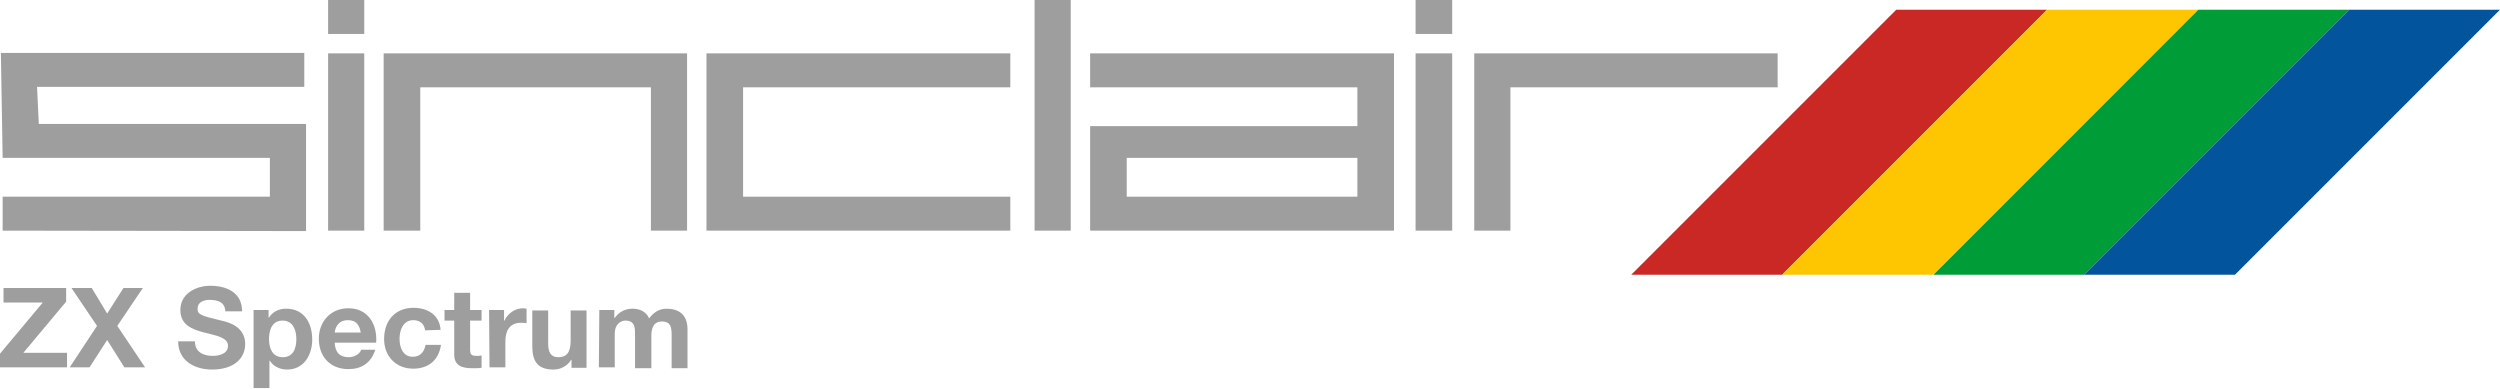
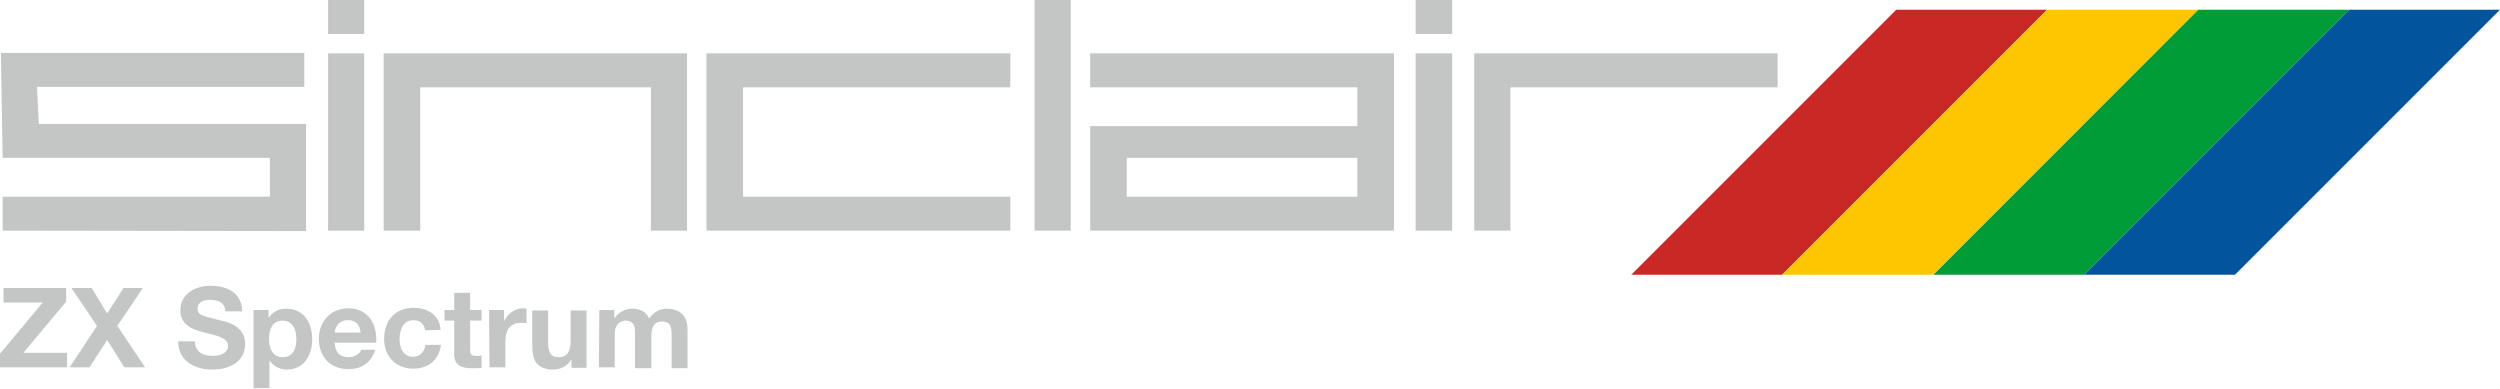
<svg xmlns="http://www.w3.org/2000/svg" version="1.1" id="Ebene_1" x="0px" y="0px" viewBox="0 0 566.9 88" enable-background="new 0 0 566.9 88" xml:space="preserve">
  <g>
-     <path fill="#9e9e9e" d="M0.6,52.3v-7.7h60.6v-8.8H0.6L0.2,12H69v7.7H8.4l0.4,8.4h60.6v24.3L0.6,52.3L0.6,52.3z" />
-     <path fill="#9e9e9e" d="M74.4,52.3V12.1h8.2v40.2H74.4L74.4,52.3z" />
-     <path fill="#9e9e9e" d="M87,52.3V12.1h68.8v40.2h-8.2V19.8H95.3v32.5L87,52.3L87,52.3L87,52.3z" />
-     <path fill="#9e9e9e" d="M160.2,52.3V12.1h68.9v7.7h-60.6v24.8h60.6v7.7L160.2,52.3L160.2,52.3z" />
-     <path fill="#9e9e9e" d="M234.6,52.3V0h8.2v52.3L234.6,52.3L234.6,52.3z" />
-     <path fill="#9e9e9e" d="M321,52.3V12.1h8.3v40.2H321L321,52.3z" />
-     <path fill="#9e9e9e" d="M334.3,52.3V12.1h68.8v7.7h-60.6v32.5L334.3,52.3L334.3,52.3L334.3,52.3z" />
-     <path fill="#9e9e9e" d="M247.2,12.1v7.7h60.6v8.8h-60.6v23.7h68.9V12.1H247.2z M307.8,44.6h-52.3v-8.8h52.3V44.6z" />
-     <path fill="#9e9e9e" d="M74.4,7.7V0h8.2v7.7H74.4L74.4,7.7z" />
-     <path fill="#9e9e9e" d="M321,7.7V0h8.3v7.7H321L321,7.7z" />
+     <path fill="#c3c6c5" d="M0.6,52.3v-7.7h60.6v-8.8H0.6L0.2,12H69v7.7H8.4l0.4,8.4h60.6v24.3L0.6,52.3L0.6,52.3z" />
+     <path fill="#c3c6c5" d="M74.4,52.3V12.1h8.2v40.2H74.4L74.4,52.3z" />
+     <path fill="#c3c6c5" d="M87,52.3V12.1h68.8v40.2h-8.2V19.8H95.3v32.5L87,52.3L87,52.3L87,52.3z" />
+     <path fill="#c3c6c5" d="M160.2,52.3V12.1h68.9v7.7h-60.6v24.8h60.6v7.7L160.2,52.3L160.2,52.3z" />
+     <path fill="#c3c6c5" d="M234.6,52.3V0h8.2v52.3L234.6,52.3L234.6,52.3z" />
+     <path fill="#c3c6c5" d="M321,52.3V12.1h8.3v40.2H321L321,52.3z" />
+     <path fill="#c3c6c5" d="M334.3,52.3V12.1h68.8v7.7h-60.6v32.5L334.3,52.3L334.3,52.3L334.3,52.3z" />
+     <path fill="#c3c6c5" d="M247.2,12.1v7.7h60.6v8.8h-60.6v23.7h68.9V12.1H247.2z M307.8,44.6h-52.3v-8.8h52.3V44.6z" />
+     <path fill="#c3c6c5" d="M74.4,7.7V0h8.2v7.7H74.4L74.4,7.7z" />
+     <path fill="#c3c6c5" d="M321,7.7V0h8.3v7.7H321L321,7.7z" />
    <g>
-       <path fill="#9e9e9e" d="M0,80.2l9.7-11.6H0.8v-3.3H15v3.1L5.3,80h9.9v3.3H0V80.2L0,80.2z" />
-       <path fill="#9e9e9e" d="M22,73.9l-5.8-8.6h4.6l3.5,5.8l3.7-5.8h4.4l-5.8,8.6l6.3,9.4h-4.7l-3.9-6.2l-4,6.2h-4.5L22,73.9z" />
-       <path fill="#9e9e9e" d="M44.2,77.4c0,2.4,1.9,3.3,4,3.3c1.4,0,3.5-0.4,3.5-2.3c0-1.9-2.7-2.3-5.4-3c-2.7-0.7-5.4-1.7-5.4-5.1    c0-3.7,3.5-5.5,6.8-5.5c3.8,0,7.2,1.6,7.2,5.8h-3.8C51,68.5,49.4,68,47.5,68c-1.3,0-2.7,0.5-2.7,2c0,1.4,0.9,1.6,5.4,2.7    c1.3,0.3,5.4,1.2,5.4,5.3c0,3.3-2.6,5.8-7.5,5.8c-4,0-7.7-2-7.7-6.4L44.2,77.4L44.2,77.4z" />
-       <path fill="#9e9e9e" d="M57.5,70.3h3.4V72H61c0.9-1.4,2.3-2,3.9-2c4.1,0,5.9,3.3,5.9,7c0,3.5-1.9,6.8-5.7,6.8    c-1.6,0-3.1-0.7-3.9-2h-0.1V88h-3.6L57.5,70.3L57.5,70.3z M67.2,76.9c0-2.1-0.8-4.2-3.1-4.2c-2.4,0-3.1,2.1-3.1,4.2    c0,2.1,0.8,4.1,3.1,4.1C66.5,81,67.2,79,67.2,76.9z" />
-       <path fill="#9e9e9e" d="M75.9,77.7C76,80,77.1,81,79.1,81c1.4,0,2.6-0.9,2.8-1.7h3.2c-1,3.1-3.2,4.4-6.1,4.4    c-4.1,0-6.7-2.8-6.7-6.9c0-3.9,2.7-6.9,6.7-6.9c4.5,0,6.6,3.7,6.3,7.8L75.9,77.7L75.9,77.7z M81.8,75.4c-0.3-1.8-1.1-2.8-2.9-2.8    c-2.3,0-2.9,1.8-3,2.8H81.8z" />
-       <path fill="#9e9e9e" d="M96.4,74.9c-0.2-1.5-1.2-2.3-2.7-2.3c-2.3,0-3.1,2.3-3.1,4.2c0,1.9,0.7,4.1,3,4.1c1.7,0,2.6-1.1,2.9-2.7    h3.5c-0.5,3.5-2.9,5.4-6.3,5.4c-3.9,0-6.6-2.8-6.6-6.7c0-4.1,2.4-7.1,6.7-7.1c3.1,0,5.9,1.6,6.1,5L96.4,74.9L96.4,74.9z" />
-       <path fill="#9e9e9e" d="M106.6,70.3h2.6v2.4h-2.6v6.5c0,1.2,0.3,1.5,1.5,1.5c0.4,0,0.7,0,1.1-0.1v2.8c-0.6,0.1-1.4,0.1-2.1,0.1    c-2.2,0-4.1-0.5-4.1-3.1v-7.7h-2.2v-2.4h2.2v-3.9h3.6V70.3L106.6,70.3z" />
-       <path fill="#9e9e9e" d="M110.9,70.3h3.4v2.4h0.1c0.7-1.6,2.4-2.8,4.2-2.8c0.3,0,0.6,0.1,0.8,0.1v3.3c-0.3-0.1-0.9-0.1-1.3-0.1    c-2.6,0-3.5,1.9-3.5,4.2v5.9h-3.6L110.9,70.3L110.9,70.3z" />
-       <path fill="#9e9e9e" d="M133,83.4h-3.4v-1.8h-0.1c-0.9,1.5-2.5,2.2-4,2.2c-3.8,0-4.8-2.1-4.8-5.4v-8h3.6v7.4    c0,2.1,0.6,3.2,2.3,3.2c1.9,0,2.8-1.1,2.8-3.7v-6.9h3.6L133,83.4L133,83.4z" />
-       <path fill="#9e9e9e" d="M135.9,70.3h3.4v1.8h0.1c0.9-1.3,2.3-2.1,4-2.1c1.6,0,3.1,0.6,3.8,2.2c0.8-1.1,2.1-2.2,3.9-2.2    c2.8,0,4.8,1.3,4.8,4.7v8.8h-3.6v-7.4c0-1.7-0.1-3.2-2.2-3.2c-2,0-2.4,1.7-2.4,3.3v7.3H144V76c0-1.5,0.1-3.3-2.2-3.3    c-0.7,0-2.4,0.5-2.4,3v7.6h-3.6L135.9,70.3L135.9,70.3z" />
+       <path fill="#c3c6c5" d="M0,80.2l9.7-11.6H0.8v-3.3H15v3.1L5.3,80h9.9v3.3H0V80.2L0,80.2z" />
+       <path fill="#c3c6c5" d="M22,73.9l-5.8-8.6h4.6l3.5,5.8l3.7-5.8h4.4l-5.8,8.6l6.3,9.4h-4.7l-3.9-6.2l-4,6.2h-4.5L22,73.9z" />
+       <path fill="#c3c6c5" d="M44.2,77.4c0,2.4,1.9,3.3,4,3.3c1.4,0,3.5-0.4,3.5-2.3c0-1.9-2.7-2.3-5.4-3c-2.7-0.7-5.4-1.7-5.4-5.1    c0-3.7,3.5-5.5,6.8-5.5c3.8,0,7.2,1.6,7.2,5.8h-3.8C51,68.5,49.4,68,47.5,68c-1.3,0-2.7,0.5-2.7,2c0,1.4,0.9,1.6,5.4,2.7    c1.3,0.3,5.4,1.2,5.4,5.3c0,3.3-2.6,5.8-7.5,5.8c-4,0-7.7-2-7.7-6.4L44.2,77.4L44.2,77.4z" />
+       <path fill="#c3c6c5" d="M57.5,70.3h3.4V72H61c0.9-1.4,2.3-2,3.9-2c4.1,0,5.9,3.3,5.9,7c0,3.5-1.9,6.8-5.7,6.8    c-1.6,0-3.1-0.7-3.9-2h-0.1V88h-3.6L57.5,70.3L57.5,70.3z M67.2,76.9c0-2.1-0.8-4.2-3.1-4.2c-2.4,0-3.1,2.1-3.1,4.2    c0,2.1,0.8,4.1,3.1,4.1C66.5,81,67.2,79,67.2,76.9z" />
+       <path fill="#c3c6c5" d="M75.9,77.7C76,80,77.1,81,79.1,81c1.4,0,2.6-0.9,2.8-1.7h3.2c-1,3.1-3.2,4.4-6.1,4.4    c-4.1,0-6.7-2.8-6.7-6.9c0-3.9,2.7-6.9,6.7-6.9c4.5,0,6.6,3.7,6.3,7.8L75.9,77.7L75.9,77.7z M81.8,75.4c-0.3-1.8-1.1-2.8-2.9-2.8    c-2.3,0-2.9,1.8-3,2.8H81.8z" />
+       <path fill="#c3c6c5" d="M96.4,74.9c-0.2-1.5-1.2-2.3-2.7-2.3c-2.3,0-3.1,2.3-3.1,4.2c0,1.9,0.7,4.1,3,4.1c1.7,0,2.6-1.1,2.9-2.7    h3.5c-0.5,3.5-2.9,5.4-6.3,5.4c-3.9,0-6.6-2.8-6.6-6.7c0-4.1,2.4-7.1,6.7-7.1c3.1,0,5.9,1.6,6.1,5L96.4,74.9L96.4,74.9z" />
+       <path fill="#c3c6c5" d="M106.6,70.3h2.6v2.4h-2.6v6.5c0,1.2,0.3,1.5,1.5,1.5c0.4,0,0.7,0,1.1-0.1v2.8c-0.6,0.1-1.4,0.1-2.1,0.1    c-2.2,0-4.1-0.5-4.1-3.1v-7.7h-2.2v-2.4h2.2v-3.9h3.6V70.3L106.6,70.3z" />
+       <path fill="#c3c6c5" d="M110.9,70.3h3.4v2.4h0.1c0.7-1.6,2.4-2.8,4.2-2.8c0.3,0,0.6,0.1,0.8,0.1v3.3c-0.3-0.1-0.9-0.1-1.3-0.1    c-2.6,0-3.5,1.9-3.5,4.2v5.9h-3.6L110.9,70.3L110.9,70.3z" />
+       <path fill="#c3c6c5" d="M133,83.4h-3.4v-1.8h-0.1c-0.9,1.5-2.5,2.2-4,2.2c-3.8,0-4.8-2.1-4.8-5.4v-8h3.6v7.4    c0,2.1,0.6,3.2,2.3,3.2c1.9,0,2.8-1.1,2.8-3.7v-6.9h3.6L133,83.4L133,83.4z" />
+       <path fill="#c3c6c5" d="M135.9,70.3h3.4v1.8h0.1c0.9-1.3,2.3-2.1,4-2.1c1.6,0,3.1,0.6,3.8,2.2c0.8-1.1,2.1-2.2,3.9-2.2    c2.8,0,4.8,1.3,4.8,4.7v8.8h-3.6v-7.4c0-1.7-0.1-3.2-2.2-3.2c-2,0-2.4,1.7-2.4,3.3v7.3H144V76c0-1.5,0.1-3.3-2.2-3.3    c-0.7,0-2.4,0.5-2.4,3v7.6h-3.6L135.9,70.3L135.9,70.3z" />
    </g>
    <g>
      <polygon fill="#CA2825" points="430,2.2 369.9,62.3 404.1,62.3 464.2,2.2   " />
      <polygon fill="#FDC601" points="464.2,2.2 404.1,62.3 438.3,62.3 498.5,2.2   " />
      <polygon fill="#009C37" points="498.5,2.2 438.4,62.3 472.6,62.3 532.7,2.2   " />
      <polygon fill="#02559C" points="532.7,2.2 472.6,62.3 506.8,62.3 566.9,2.2   " />
    </g>
  </g>
</svg>
